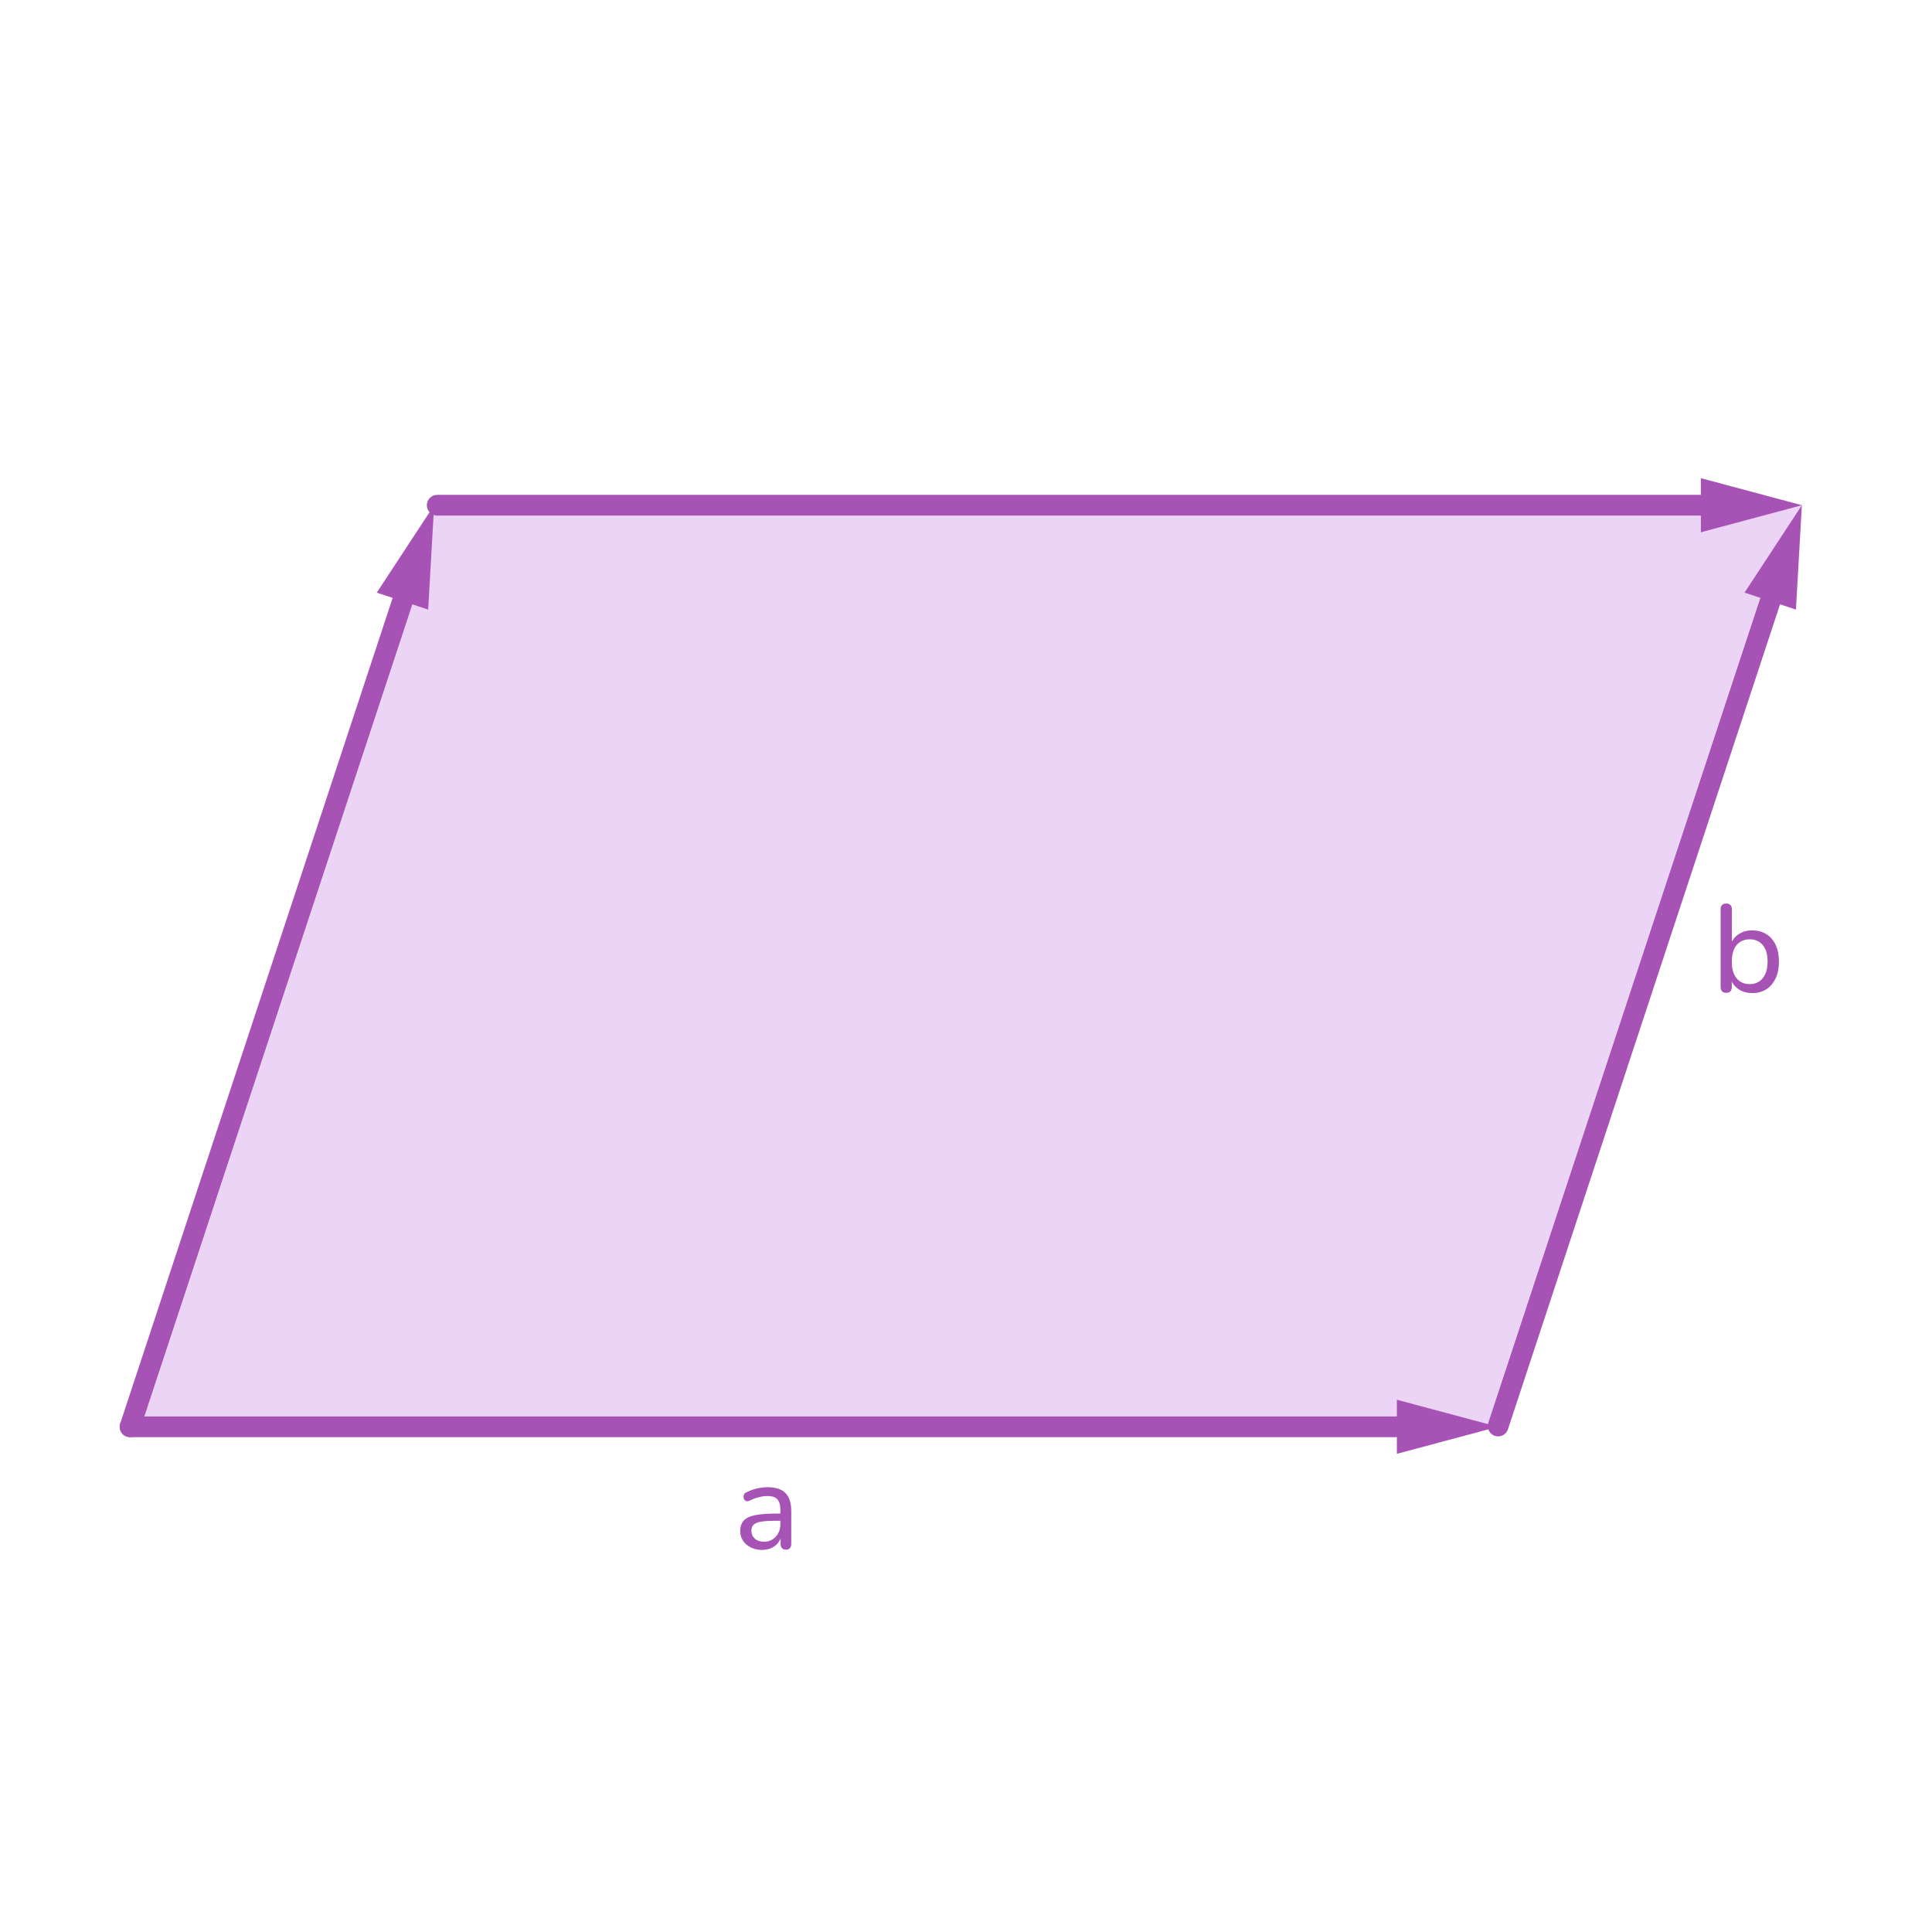
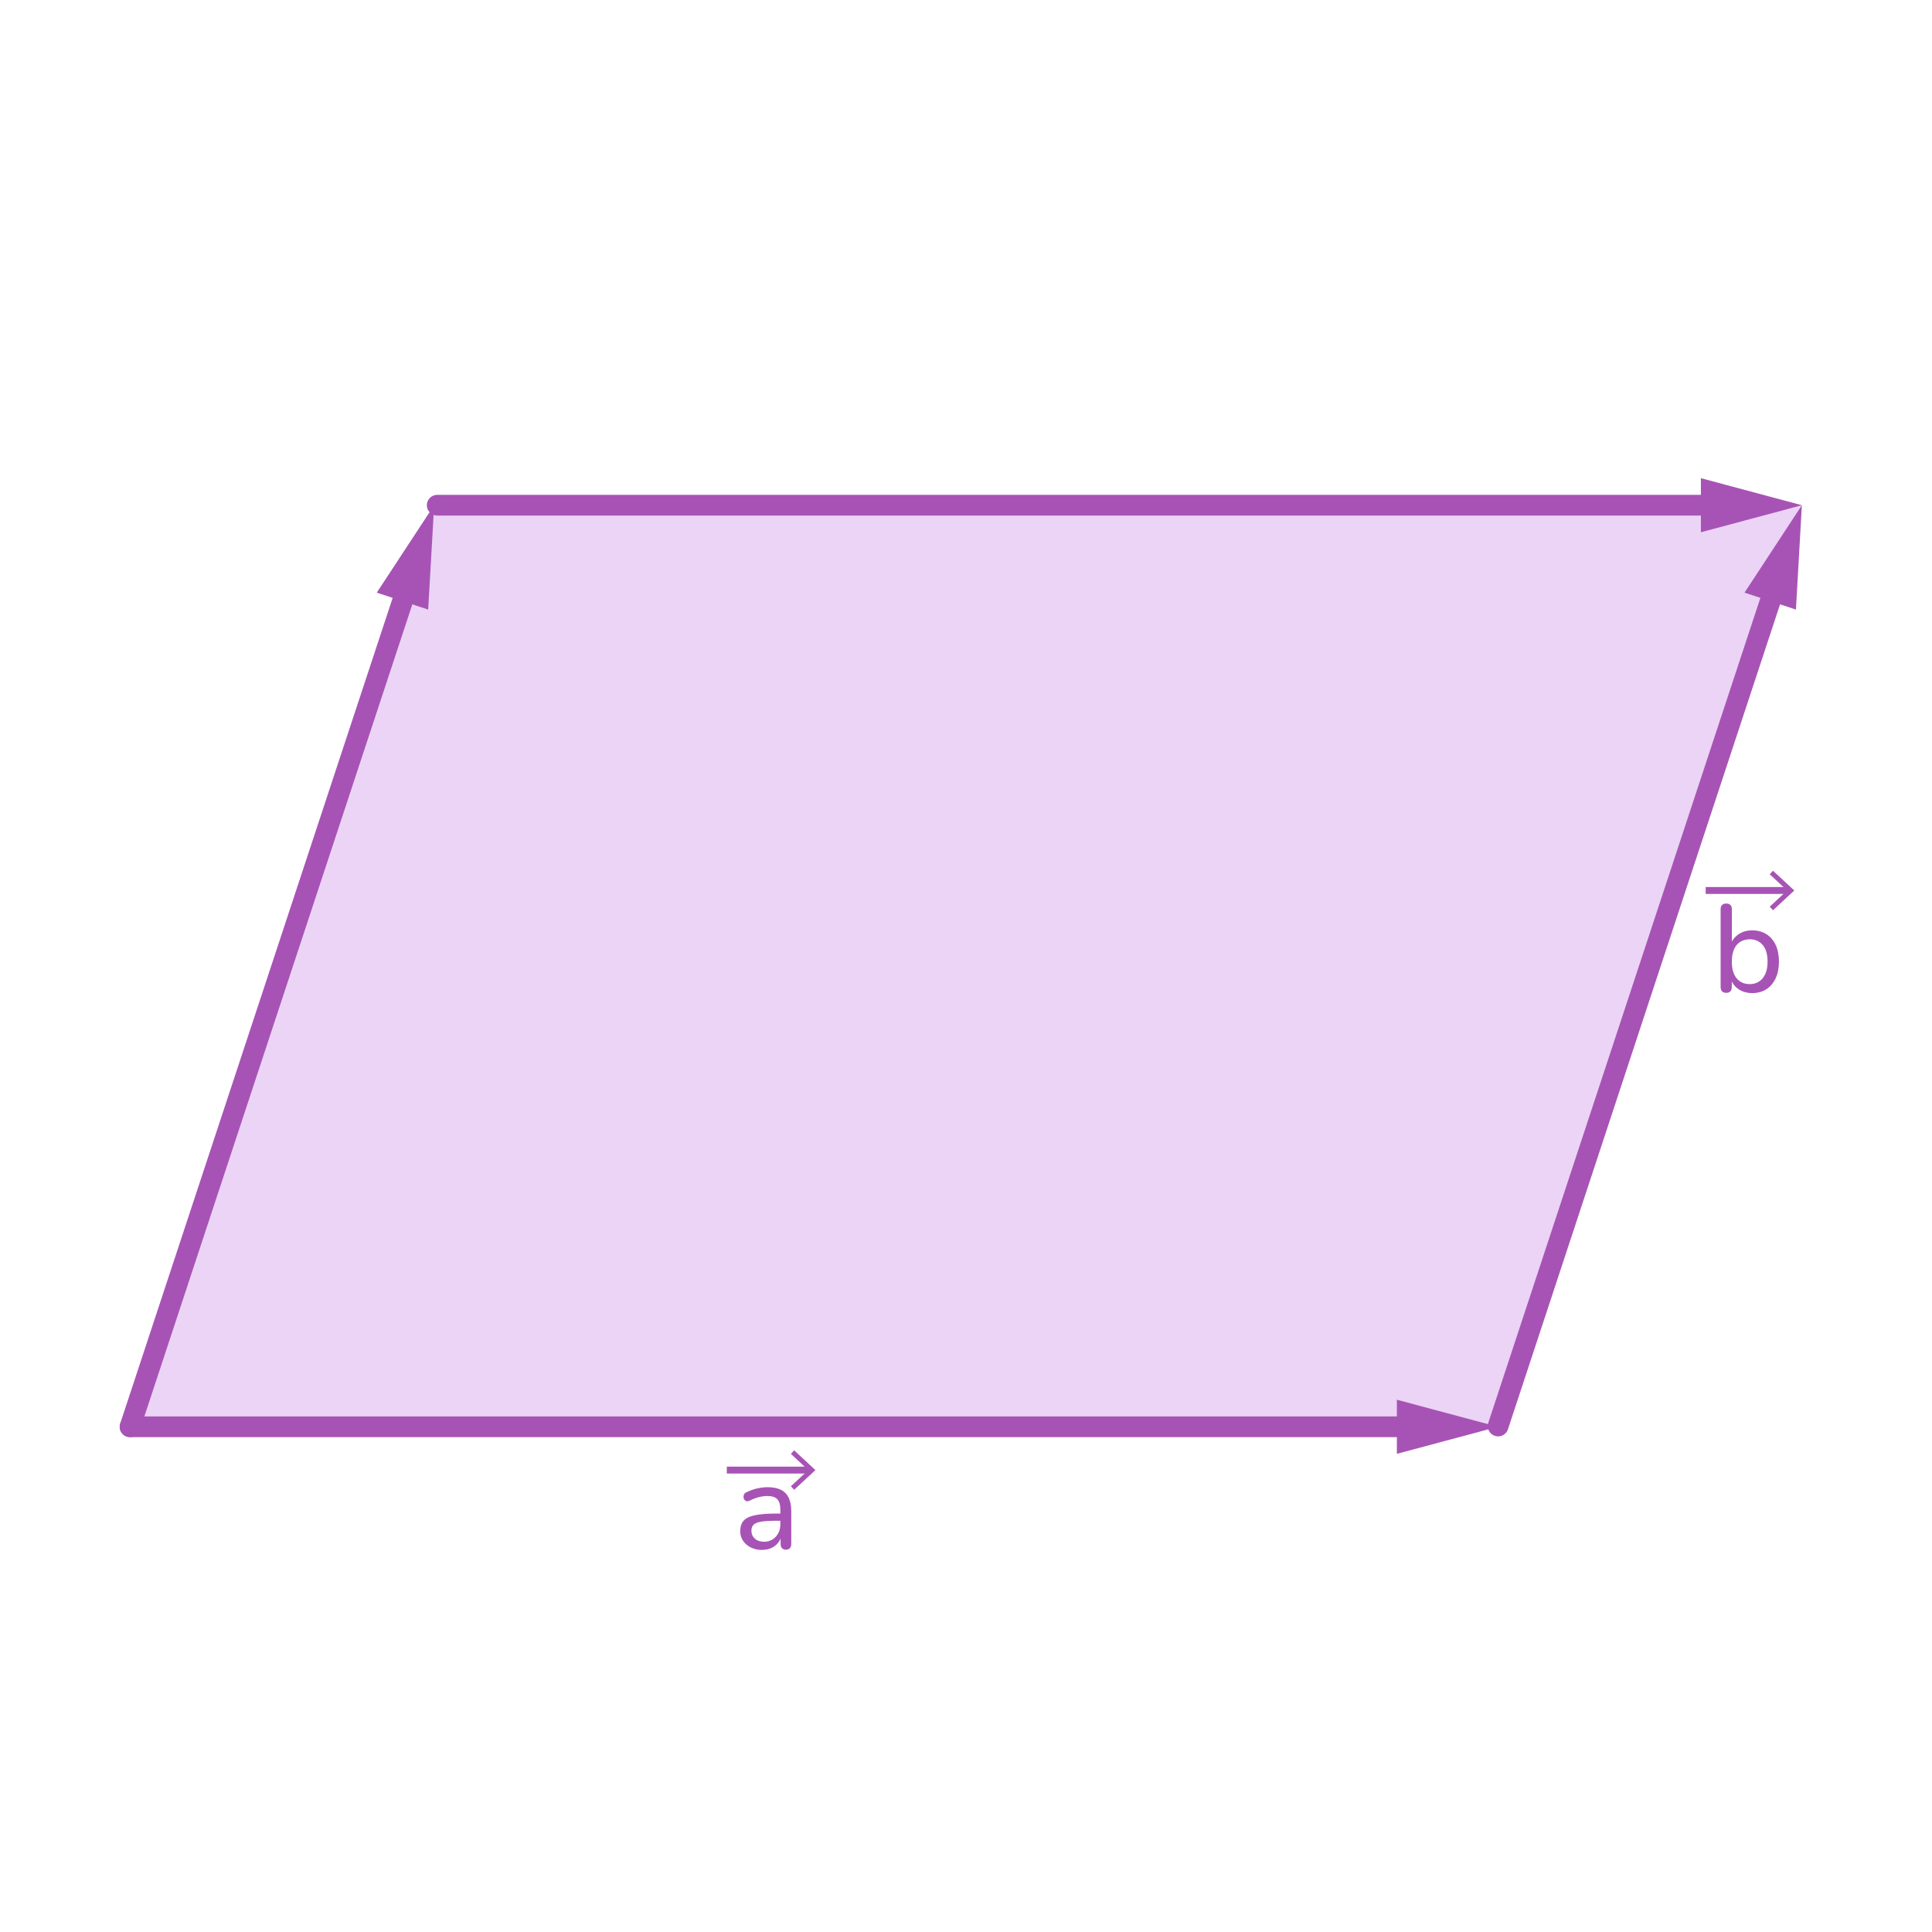
<svg xmlns="http://www.w3.org/2000/svg" id="Design" width="560" height="560" viewBox="0 0 560 560">
  <defs>
    <style>
      .cls-1 {
        fill: #a753b5;
      }

      .cls-2 {
+         stroke-width: 2px;
+       }
+ 
+       .cls-2, .cls-3 {
        fill: none;
        stroke: #a753b5;
+         stroke-miterlimit: 10;
+       }
+ 
+       .cls-3 {
        stroke-linecap: round;
-         stroke-miterlimit: 10;
        stroke-width: 6px;
      }

-       .cls-3 {
+       .cls-4 {
        fill: #bb70de;
        opacity: .3;
      }
    </style>
  </defs>
-   <polygon class="cls-3" points="434.16 413.56 37.72 413.56 125.84 146.44 522.28 146.44 434.16 413.56" />
+   <polygon class="cls-4" points="434.16 413.56 37.72 413.56 125.84 146.44 522.28 146.44 434.16 413.56" />
  <path class="cls-1" d="M220.9,449.26c-1.2,0-2.29-.24-3.26-.72-.97-.48-1.73-1.13-2.27-1.94-.54-.82-.81-1.73-.81-2.74,0-1.3,.32-2.32,.97-3.06,.65-.74,1.74-1.28,3.28-1.6,1.54-.32,3.6-.49,6.19-.49h1.69v2.09h-1.62c-1.85,0-3.31,.08-4.37,.25s-1.82,.46-2.25,.88c-.43,.42-.65,1-.65,1.75,0,.94,.33,1.7,.99,2.3,.66,.6,1.57,.9,2.72,.9,.91,0,1.72-.22,2.41-.67,.7-.44,1.25-1.04,1.66-1.8,.41-.76,.61-1.63,.61-2.61v-4.14c0-1.42-.29-2.44-.86-3.08-.58-.64-1.55-.95-2.92-.95-.79,0-1.61,.11-2.45,.32-.84,.22-1.72,.55-2.63,1.01-.36,.17-.67,.22-.94,.16-.26-.06-.47-.2-.63-.43-.16-.23-.24-.48-.25-.76-.01-.28,.05-.55,.18-.81s.37-.46,.7-.58c1.06-.53,2.11-.91,3.15-1.13s2.02-.34,2.93-.34c1.56,0,2.84,.25,3.85,.74,1.01,.49,1.76,1.25,2.27,2.27,.5,1.02,.76,2.32,.76,3.91v9.5c0,.55-.13,.97-.4,1.26-.26,.29-.65,.43-1.15,.43s-.86-.14-1.13-.43-.41-.71-.41-1.26v-2.56h.32c-.19,.89-.55,1.66-1.08,2.3-.53,.65-1.18,1.15-1.96,1.49-.78,.35-1.66,.52-2.65,.52Z" />
  <path class="cls-1" d="M507.91,287.85c-1.58,0-2.94-.4-4.07-1.19s-1.88-1.86-2.27-3.2l.4-.54v3.17c0,.55-.14,.97-.41,1.26-.28,.29-.68,.43-1.21,.43s-.9-.14-1.19-.43-.43-.71-.43-1.26v-22.54c0-.55,.14-.97,.43-1.24,.29-.28,.68-.41,1.19-.41s.94,.14,1.22,.41c.29,.28,.43,.69,.43,1.24v10.4h-.4c.38-1.3,1.14-2.33,2.27-3.11,1.13-.78,2.47-1.17,4.03-1.17s2.92,.37,4.09,1.1c1.16,.73,2.06,1.78,2.7,3.13,.63,1.36,.95,2.97,.95,4.84s-.32,3.46-.97,4.84c-.65,1.38-1.55,2.44-2.7,3.17-1.15,.73-2.51,1.1-4.07,1.1Zm-.76-2.59c1.03,0,1.94-.25,2.72-.76,.78-.5,1.39-1.24,1.82-2.2,.43-.96,.65-2.15,.65-3.56,0-2.11-.47-3.72-1.4-4.82-.94-1.1-2.2-1.66-3.78-1.66-1.06,0-1.97,.25-2.75,.74-.78,.49-1.38,1.22-1.8,2.18s-.63,2.15-.63,3.56c0,2.11,.47,3.73,1.4,4.84,.94,1.12,2.2,1.67,3.78,1.67Z" />
  <g>
-     <line class="cls-2" x1="514.78" y1="169.16" x2="434.24" y2="413.34" />
+     <line class="cls-3" x1="514.78" y1="169.16" x2="434.24" y2="413.34" />
    <polygon class="cls-1" points="505.66 171.78 522.28 146.44 520.56 176.69 505.66 171.78" />
  </g>
  <g>
-     <line class="cls-2" x1="126.73" y1="146.44" x2="498.36" y2="146.44" />
+     <line class="cls-3" x1="126.73" y1="146.44" x2="498.36" y2="146.44" />
    <polygon class="cls-1" points="493.01 154.28 522.28 146.44 493.01 138.6 493.01 154.28" />
  </g>
  <g>
-     <line class="cls-2" x1="410.24" y1="413.56" x2="37.7" y2="413.56" />
+     <line class="cls-3" x1="410.24" y1="413.56" x2="37.7" y2="413.56" />
    <polygon class="cls-1" points="404.89 405.72 434.16 413.56 404.89 421.4 404.89 405.72" />
  </g>
  <g>
-     <line class="cls-2" x1="37.69" y1="413.56" x2="118.34" y2="169.16" />
+     <line class="cls-3" x1="37.69" y1="413.56" x2="118.34" y2="169.16" />
    <polygon class="cls-1" points="124.11 176.69 125.84 146.44 109.21 171.78 124.11 176.69" />
  </g>
+   <g>
+     <line class="cls-2" x1="234.83" y1="426.11" x2="210.67" y2="426.11" />
+     <polygon class="cls-1" points="230.19 420.38 229.24 421.41 234.29 426.11 229.24 430.81 230.19 431.83 236.35 426.11 230.19 420.38" />
+   </g>
+   <g>
+     <line class="cls-2" x1="518.56" y1="258.11" x2="494.4" y2="258.11" />
+     <polygon class="cls-1" points="513.92 252.39 512.96 253.41 518.02 258.11 512.96 262.81 513.92 263.84 520.08 258.11 513.92 252.39" />
+   </g>
</svg>
